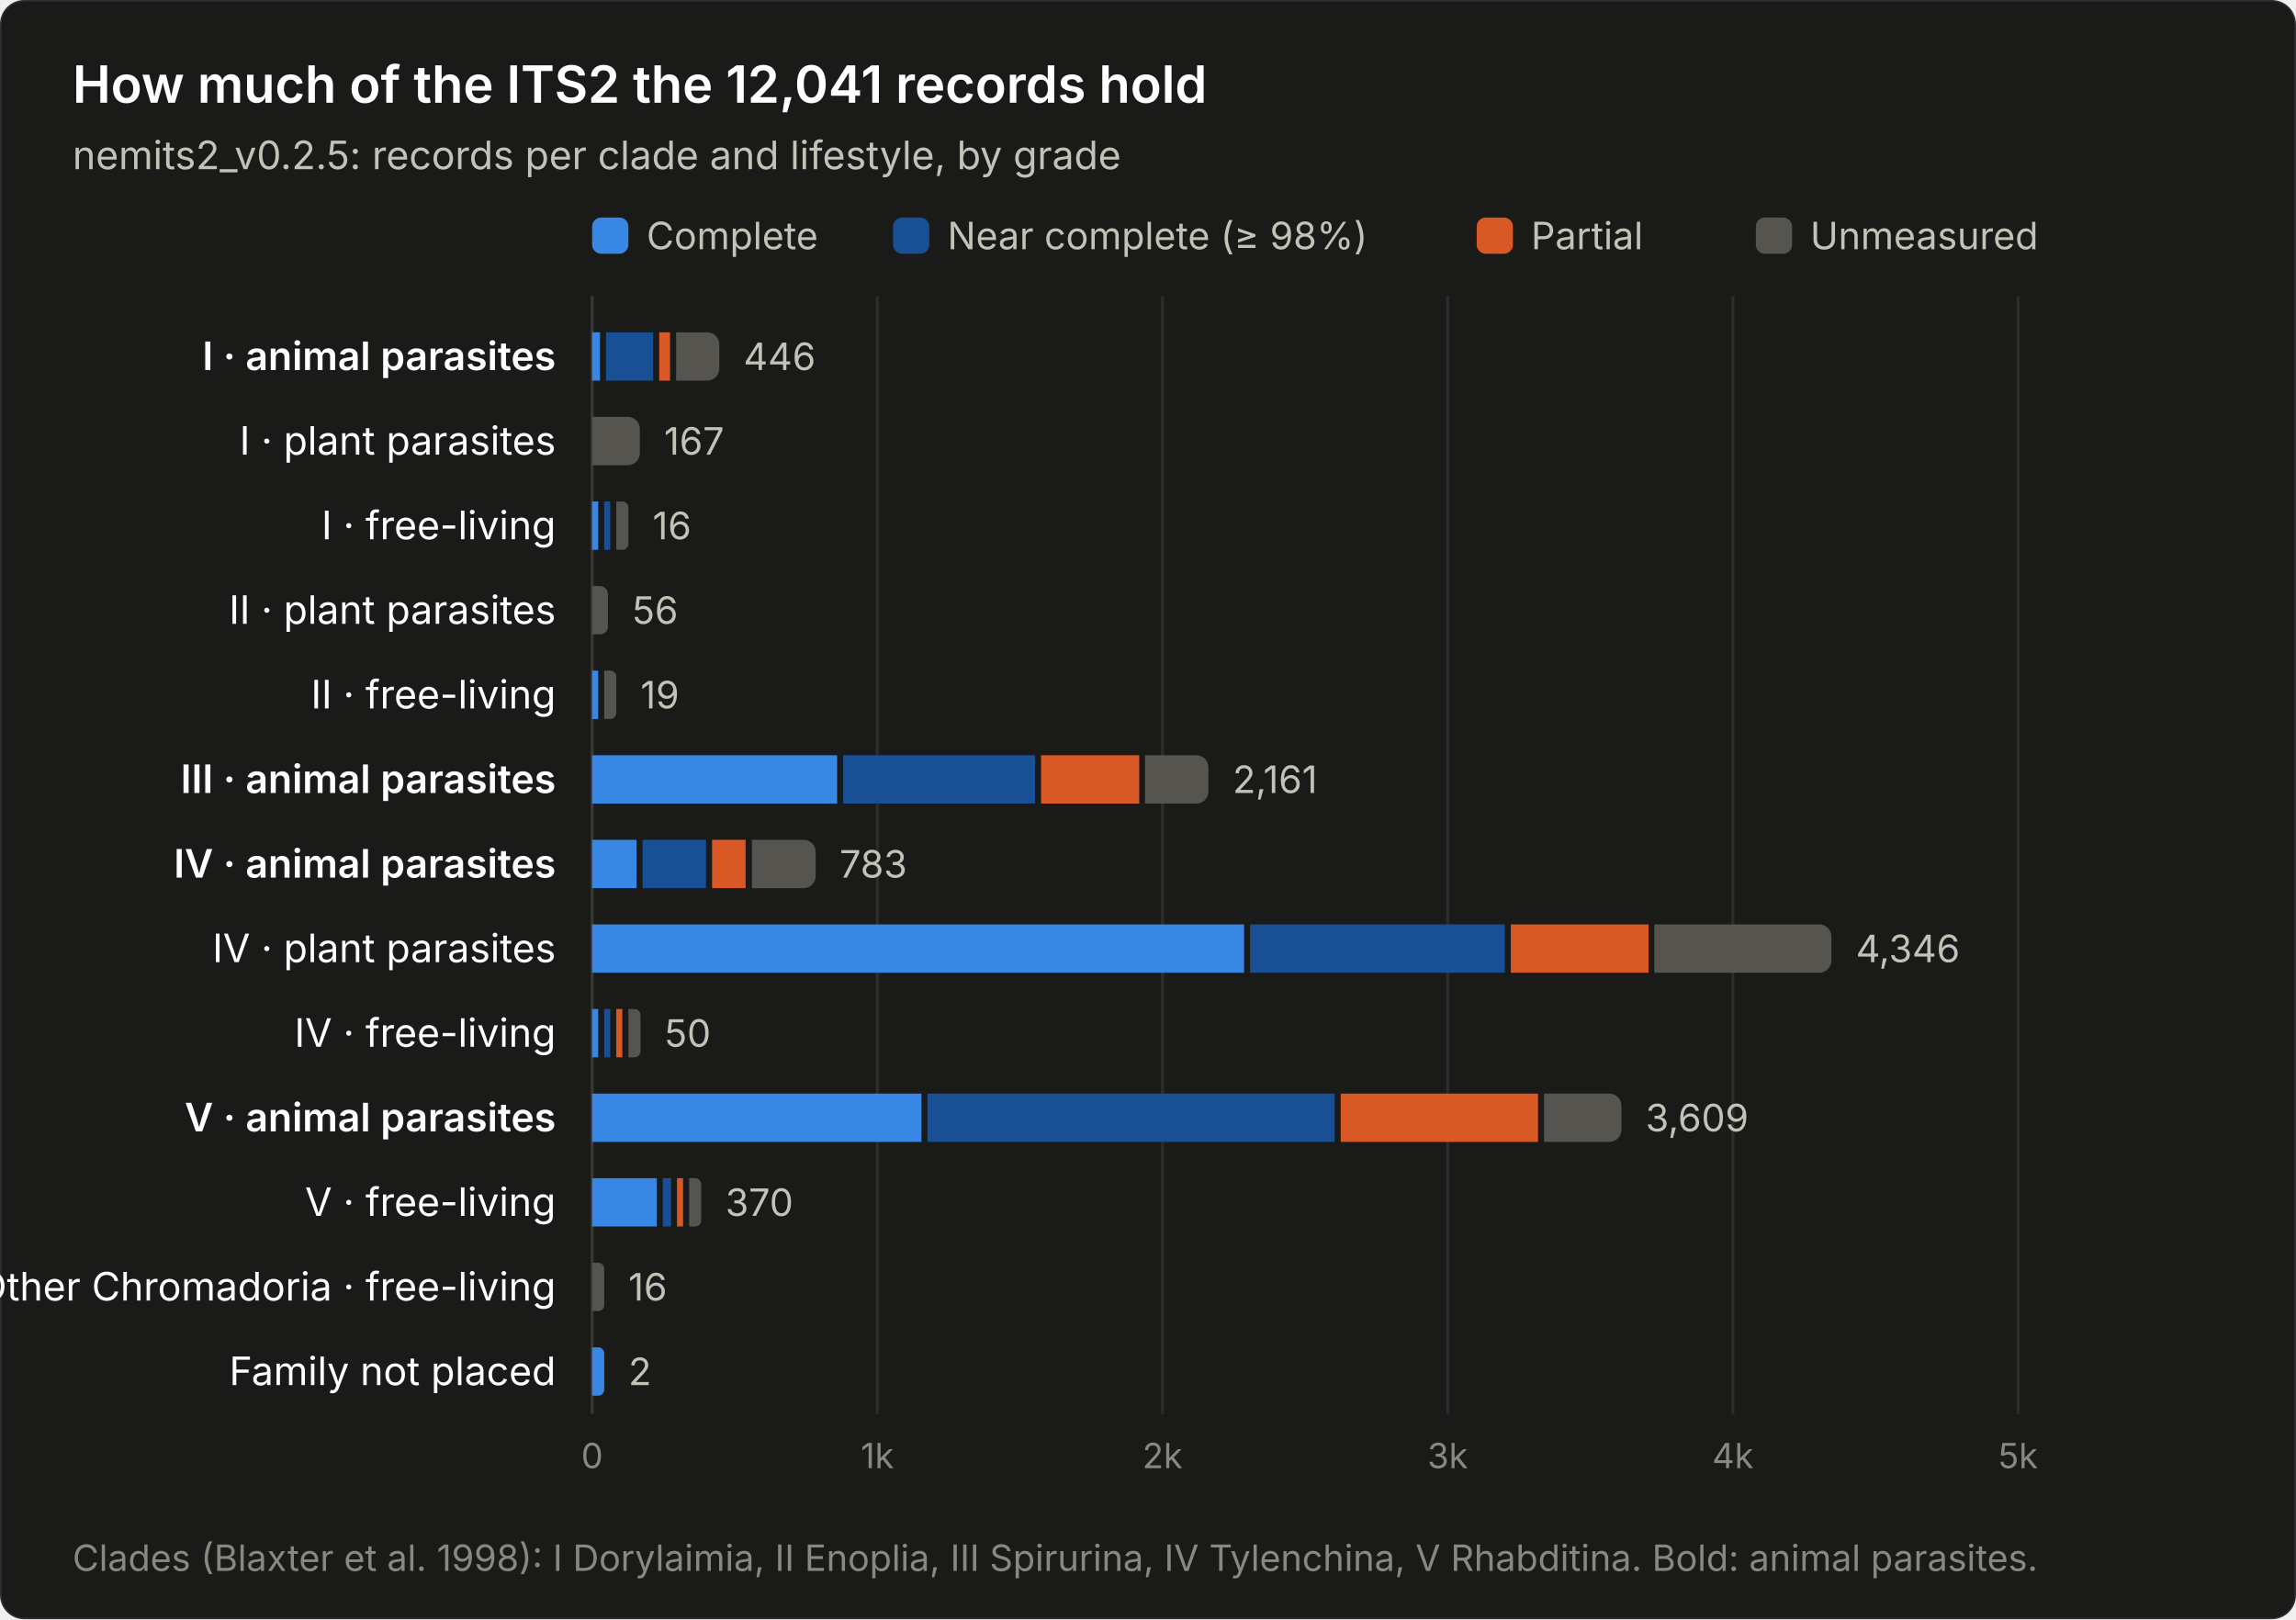
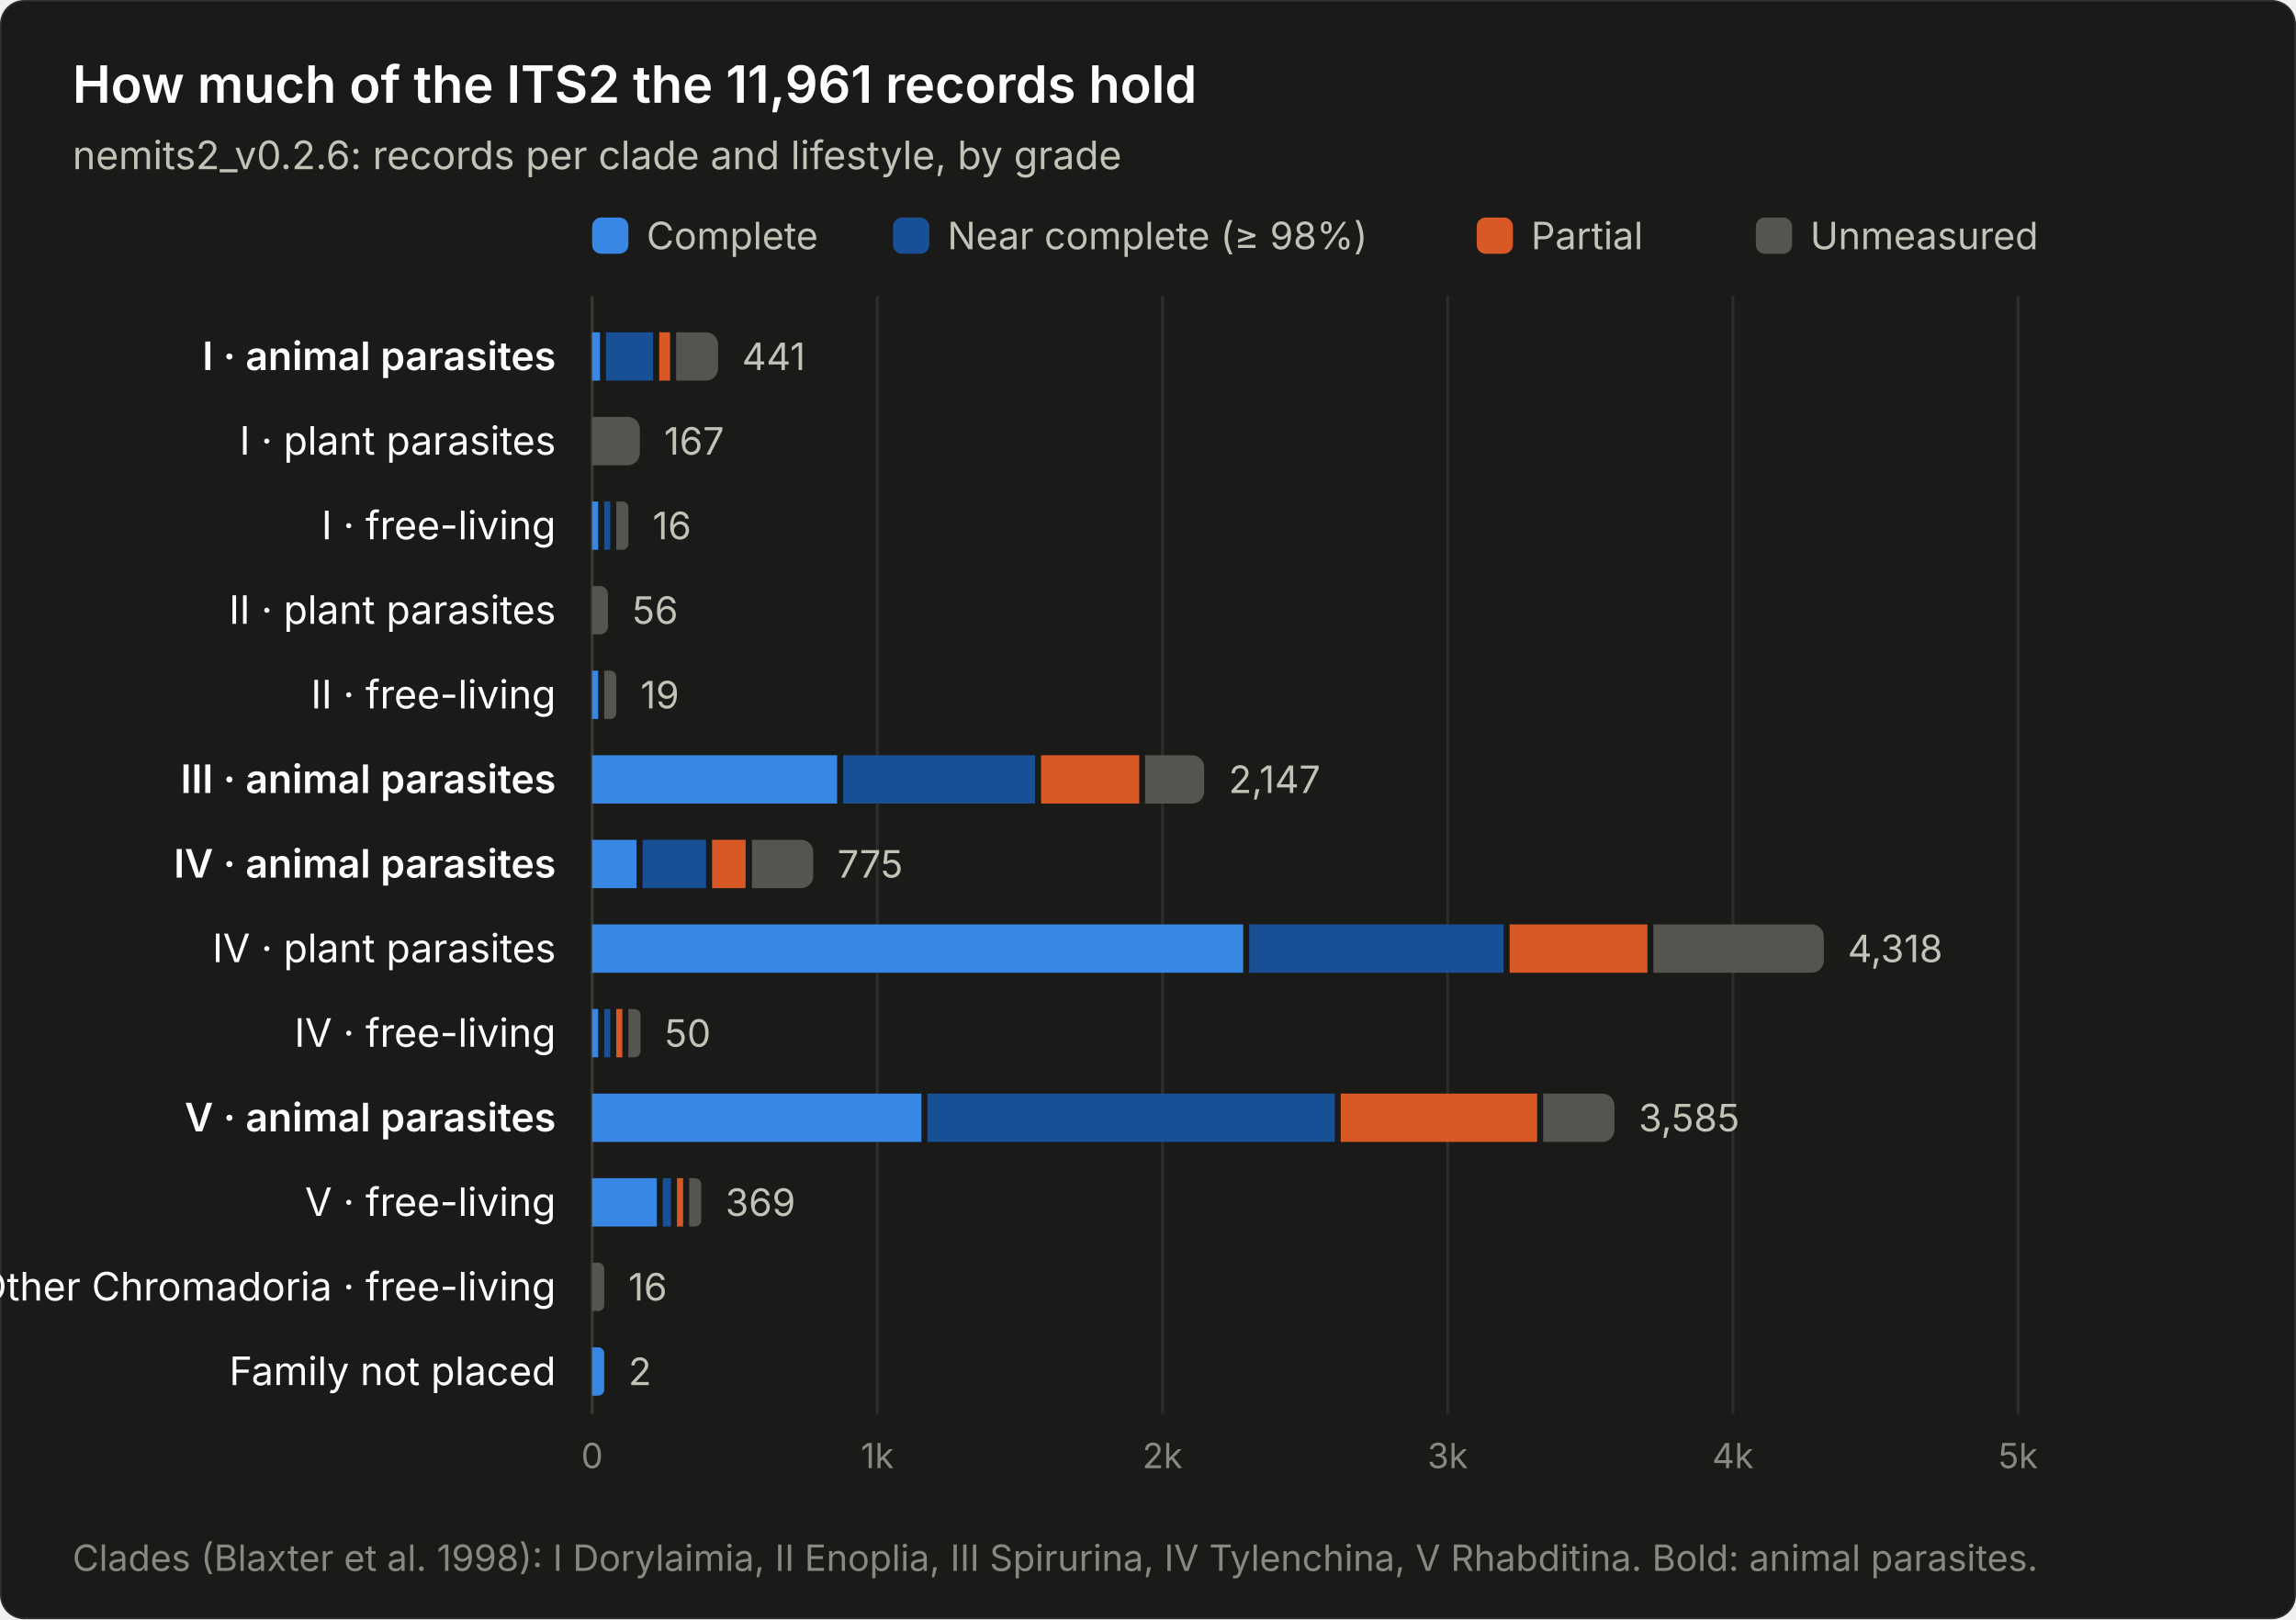
- <svg xmlns="http://www.w3.org/2000/svg" width="760" height="536" viewBox="0 0 760 536" font-family="system-ui, -apple-system, &quot;Segoe UI&quot;, sans-serif" role="img" aria-label="How much of the ITS2 the 12,041 records hold">
+ <svg xmlns="http://www.w3.org/2000/svg" width="760" height="536" viewBox="0 0 760 536" font-family="system-ui, -apple-system, &quot;Segoe UI&quot;, sans-serif" role="img" aria-label="How much of the ITS2 the 11,961 records hold">
  <rect width="760" height="536" rx="8" fill="#1a1a19" stroke="rgba(255,255,255,0.10)" />
-   <text x="24" y="34" font-size="17" font-weight="600" fill="#ffffff">How much of the ITS2 the 12,041 records hold</text>
-   <text x="24" y="56" font-size="13" fill="#c3c2b7">nemits2_v0.2.5: records per clade and lifestyle, by grade</text>
+   <text x="24" y="34" font-size="17" font-weight="600" fill="#ffffff">How much of the ITS2 the 11,961 records hold</text>
+   <text x="24" y="56" font-size="13" fill="#c3c2b7">nemits2_v0.2.6: records per clade and lifestyle, by grade</text>
  <rect x="196" y="72" width="12" height="12" rx="3" fill="#3987e5" />
  <text x="214" y="82.5" font-size="12.5" fill="#c3c2b7">Complete</text>
  <rect x="295.6" y="72" width="12" height="12" rx="3" fill="#184f95" />
  <text x="313.6" y="82.5" font-size="12.5" fill="#c3c2b7">Near complete (≥ 98%)</text>
  <rect x="488.8" y="72" width="12" height="12" rx="3" fill="#d95926" />
  <text x="506.8" y="82.5" font-size="12.5" fill="#c3c2b7">Partial</text>
  <rect x="581.2" y="72" width="12" height="12" rx="3" fill="#55544f" />
  <text x="599.2" y="82.5" font-size="12.5" fill="#c3c2b7">Unmeasured</text>
  <line x1="196.0" y1="98" x2="196.0" y2="468" stroke="#383835" stroke-width="1" />
  <text x="196.0" y="486" font-size="11.5" fill="#898781" text-anchor="middle" font-variant-numeric="tabular-nums">0</text>
  <line x1="290.4" y1="98" x2="290.4" y2="468" stroke="#2c2c2a" stroke-width="1" />
  <text x="290.4" y="486" font-size="11.5" fill="#898781" text-anchor="middle" font-variant-numeric="tabular-nums">1k</text>
  <line x1="384.8" y1="98" x2="384.8" y2="468" stroke="#2c2c2a" stroke-width="1" />
  <text x="384.8" y="486" font-size="11.5" fill="#898781" text-anchor="middle" font-variant-numeric="tabular-nums">2k</text>
  <line x1="479.2" y1="98" x2="479.2" y2="468" stroke="#2c2c2a" stroke-width="1" />
  <text x="479.2" y="486" font-size="11.5" fill="#898781" text-anchor="middle" font-variant-numeric="tabular-nums">3k</text>
  <line x1="573.6" y1="98" x2="573.6" y2="468" stroke="#2c2c2a" stroke-width="1" />
  <text x="573.6" y="486" font-size="11.5" fill="#898781" text-anchor="middle" font-variant-numeric="tabular-nums">4k</text>
  <line x1="668.0" y1="98" x2="668.0" y2="468" stroke="#2c2c2a" stroke-width="1" />
  <text x="668.0" y="486" font-size="11.5" fill="#898781" text-anchor="middle" font-variant-numeric="tabular-nums">5k</text>
  <text x="184" y="122.5" font-size="13" font-weight="600" fill="#ffffff" text-anchor="end">I · animal parasites</text>
  <rect x="196.0" y="110.0" width="2.6" height="16" fill="#3987e5" />
  <rect x="200.6" y="110.0" width="15.6" height="16" fill="#184f95" />
  <rect x="218.2" y="110.0" width="3.6" height="16" fill="#d95926" />
-   <path d="M223.8,110.0 h10.3 a4,4 0 0 1 4,4 v8.0 a4,4 0 0 1 -4,4 h-10.3 z" fill="#55544f" />
-   <text x="246.1" y="122.5" font-size="12.5" fill="#c3c2b7" font-variant-numeric="tabular-nums">446</text>
+   <path d="M223.8,110.0 h9.9 a4,4 0 0 1 4,4 v8.0 a4,4 0 0 1 -4,4 h-9.9 z" fill="#55544f" />
+   <text x="245.6" y="122.5" font-size="12.5" fill="#c3c2b7" font-variant-numeric="tabular-nums">441</text>
  <text x="184" y="150.5" font-size="13" font-weight="400" fill="#ffffff" text-anchor="end">I · plant parasites</text>
  <path d="M196.0,138.0 h11.8 a4,4 0 0 1 4,4 v8.0 a4,4 0 0 1 -4,4 h-11.8 z" fill="#55544f" />
  <text x="219.8" y="150.5" font-size="12.5" fill="#c3c2b7" font-variant-numeric="tabular-nums">167</text>
  <text x="184" y="178.5" font-size="13" font-weight="400" fill="#ffffff" text-anchor="end">I · free-living</text>
  <rect x="196.0" y="166.0" width="2.0" height="16" fill="#3987e5" />
  <rect x="200.0" y="166.0" width="2.0" height="16" fill="#184f95" />
  <path d="M204.0,166.0 h2.0 a2.0,2.0 0 0 1 2.0,2.0 v12.0 a2.0,2.0 0 0 1 -2.0,2.0 h-2.0 z" fill="#55544f" />
  <text x="216.0" y="178.5" font-size="12.5" fill="#c3c2b7" font-variant-numeric="tabular-nums">16</text>
  <text x="184" y="206.5" font-size="13" font-weight="400" fill="#ffffff" text-anchor="end">II · plant parasites</text>
  <path d="M196.0,194.0 h2.6 a2.643,2.643 0 0 1 2.643,2.643 v10.7 a2.643,2.643 0 0 1 -2.643,2.643 h-2.6 z" fill="#55544f" />
  <text x="209.3" y="206.5" font-size="12.5" fill="#c3c2b7" font-variant-numeric="tabular-nums">56</text>
  <text x="184" y="234.5" font-size="13" font-weight="400" fill="#ffffff" text-anchor="end">II · free-living</text>
  <rect x="196.0" y="222.0" width="2.0" height="16" fill="#3987e5" />
  <path d="M200.0,222.0 h2.0 a2.0,2.0 0 0 1 2.0,2.0 v12.0 a2.0,2.0 0 0 1 -2.0,2.0 h-2.0 z" fill="#55544f" />
  <text x="212.0" y="234.5" font-size="12.5" fill="#c3c2b7" font-variant-numeric="tabular-nums">19</text>
  <text x="184" y="262.5" font-size="13" font-weight="600" fill="#ffffff" text-anchor="end">III · animal parasites</text>
  <rect x="196.0" y="250.0" width="81.1" height="16" fill="#3987e5" />
  <rect x="279.1" y="250.0" width="63.5" height="16" fill="#184f95" />
  <rect x="344.6" y="250.0" width="32.5" height="16" fill="#d95926" />
-   <path d="M379.0,250.0 h17.0 a4,4 0 0 1 4,4 v8.0 a4,4 0 0 1 -4,4 h-17.0 z" fill="#55544f" />
-   <text x="408.0" y="262.5" font-size="12.5" fill="#c3c2b7" font-variant-numeric="tabular-nums">2,161</text>
+   <path d="M379.0,250.0 h15.6 a4,4 0 0 1 4,4 v8.0 a4,4 0 0 1 -4,4 h-15.6 z" fill="#55544f" />
+   <text x="406.7" y="262.5" font-size="12.5" fill="#c3c2b7" font-variant-numeric="tabular-nums">2,147</text>
  <text x="184" y="290.5" font-size="13" font-weight="600" fill="#ffffff" text-anchor="end">IV · animal parasites</text>
  <rect x="196.0" y="278.0" width="14.7" height="16" fill="#3987e5" />
  <rect x="212.7" y="278.0" width="21.0" height="16" fill="#184f95" />
  <rect x="235.7" y="278.0" width="11.1" height="16" fill="#d95926" />
-   <path d="M248.9,278.0 h17.1 a4,4 0 0 1 4,4 v8.0 a4,4 0 0 1 -4,4 h-17.1 z" fill="#55544f" />
-   <text x="277.9" y="290.5" font-size="12.5" fill="#c3c2b7" font-variant-numeric="tabular-nums">783</text>
+   <path d="M248.9,278.0 h16.3 a4,4 0 0 1 4,4 v8.0 a4,4 0 0 1 -4,4 h-16.3 z" fill="#55544f" />
+   <text x="277.2" y="290.5" font-size="12.5" fill="#c3c2b7" font-variant-numeric="tabular-nums">775</text>
  <text x="184" y="318.5" font-size="13" font-weight="400" fill="#ffffff" text-anchor="end">IV · plant parasites</text>
-   <rect x="196.0" y="306.0" width="215.8" height="16" fill="#3987e5" />
-   <rect x="413.8" y="306.0" width="84.3" height="16" fill="#184f95" />
-   <rect x="500.1" y="306.0" width="45.6" height="16" fill="#d95926" />
-   <path d="M547.6,306.0 h54.6 a4,4 0 0 1 4,4 v8.0 a4,4 0 0 1 -4,4 h-54.6 z" fill="#55544f" />
-   <text x="614.3" y="318.5" font-size="12.5" fill="#c3c2b7" font-variant-numeric="tabular-nums">4,346</text>
+   <rect x="196.0" y="306.0" width="215.5" height="16" fill="#3987e5" />
+   <rect x="413.5" y="306.0" width="84.2" height="16" fill="#184f95" />
+   <rect x="499.7" y="306.0" width="45.6" height="16" fill="#d95926" />
+   <path d="M547.3,306.0 h52.4 a4,4 0 0 1 4,4 v8.0 a4,4 0 0 1 -4,4 h-52.4 z" fill="#55544f" />
+   <text x="611.6" y="318.5" font-size="12.5" fill="#c3c2b7" font-variant-numeric="tabular-nums">4,318</text>
  <text x="184" y="346.5" font-size="13" font-weight="400" fill="#ffffff" text-anchor="end">IV · free-living</text>
  <rect x="196.0" y="334.0" width="2.0" height="16" fill="#3987e5" />
  <rect x="200.0" y="334.0" width="2.0" height="16" fill="#184f95" />
  <rect x="204.0" y="334.0" width="2.0" height="16" fill="#d95926" />
  <path d="M208.0,334.0 h2.0 a2.0,2.0 0 0 1 2.0,2.0 v12.0 a2.0,2.0 0 0 1 -2.0,2.0 h-2.0 z" fill="#55544f" />
  <text x="220.0" y="346.5" font-size="12.5" fill="#c3c2b7" font-variant-numeric="tabular-nums">50</text>
  <text x="184" y="374.5" font-size="13" font-weight="600" fill="#ffffff" text-anchor="end">V · animal parasites</text>
  <rect x="196.0" y="362.0" width="109.0" height="16" fill="#3987e5" />
  <rect x="307.0" y="362.0" width="134.8" height="16" fill="#184f95" />
-   <rect x="443.8" y="362.0" width="65.3" height="16" fill="#d95926" />
-   <path d="M511.1,362.0 h21.6 a4,4 0 0 1 4,4 v8.0 a4,4 0 0 1 -4,4 h-21.6 z" fill="#55544f" />
-   <text x="544.7" y="374.5" font-size="12.5" fill="#c3c2b7" font-variant-numeric="tabular-nums">3,609</text>
+   <rect x="443.8" y="362.0" width="65.0" height="16" fill="#d95926" />
+   <path d="M510.8,362.0 h19.6 a4,4 0 0 1 4,4 v8.0 a4,4 0 0 1 -4,4 h-19.6 z" fill="#55544f" />
+   <text x="542.4" y="374.5" font-size="12.5" fill="#c3c2b7" font-variant-numeric="tabular-nums">3,585</text>
  <text x="184" y="402.5" font-size="13" font-weight="400" fill="#ffffff" text-anchor="end">V · free-living</text>
  <rect x="196.0" y="390.0" width="21.4" height="16" fill="#3987e5" />
  <rect x="219.4" y="390.0" width="2.7" height="16" fill="#184f95" />
  <rect x="224.1" y="390.0" width="2.0" height="16" fill="#d95926" />
  <path d="M228.1,390.0 h2.0 a2.0,2.0 0 0 1 2.0,2.0 v12.0 a2.0,2.0 0 0 1 -2.0,2.0 h-2.0 z" fill="#55544f" />
-   <text x="240.1" y="402.5" font-size="12.5" fill="#c3c2b7" font-variant-numeric="tabular-nums">370</text>
+   <text x="240.1" y="402.5" font-size="12.5" fill="#c3c2b7" font-variant-numeric="tabular-nums">369</text>
  <text x="184" y="430.5" font-size="13" font-weight="400" fill="#ffffff" text-anchor="end">Other Chromadoria · free-living</text>
  <path d="M196.0,418.0 h2.0 a2.0,2.0 0 0 1 2.0,2.0 v12.0 a2.0,2.0 0 0 1 -2.0,2.0 h-2.0 z" fill="#55544f" />
  <text x="208.0" y="430.5" font-size="12.5" fill="#c3c2b7" font-variant-numeric="tabular-nums">16</text>
  <text x="184" y="458.5" font-size="13" font-weight="400" fill="#ffffff" text-anchor="end">Family not placed</text>
  <path d="M196.0,446.0 h2.0 a2.0,2.0 0 0 1 2.0,2.0 v12.0 a2.0,2.0 0 0 1 -2.0,2.0 h-2.0 z" fill="#3987e5" />
  <text x="208.0" y="458.5" font-size="12.5" fill="#c3c2b7" font-variant-numeric="tabular-nums">2</text>
  <text x="24" y="520" font-size="12" fill="#898781">Clades (Blaxter et al. 1998): I Dorylaimia, II Enoplia, III Spirurina, IV Tylenchina, V Rhabditina. Bold: animal parasites.</text>
</svg>
